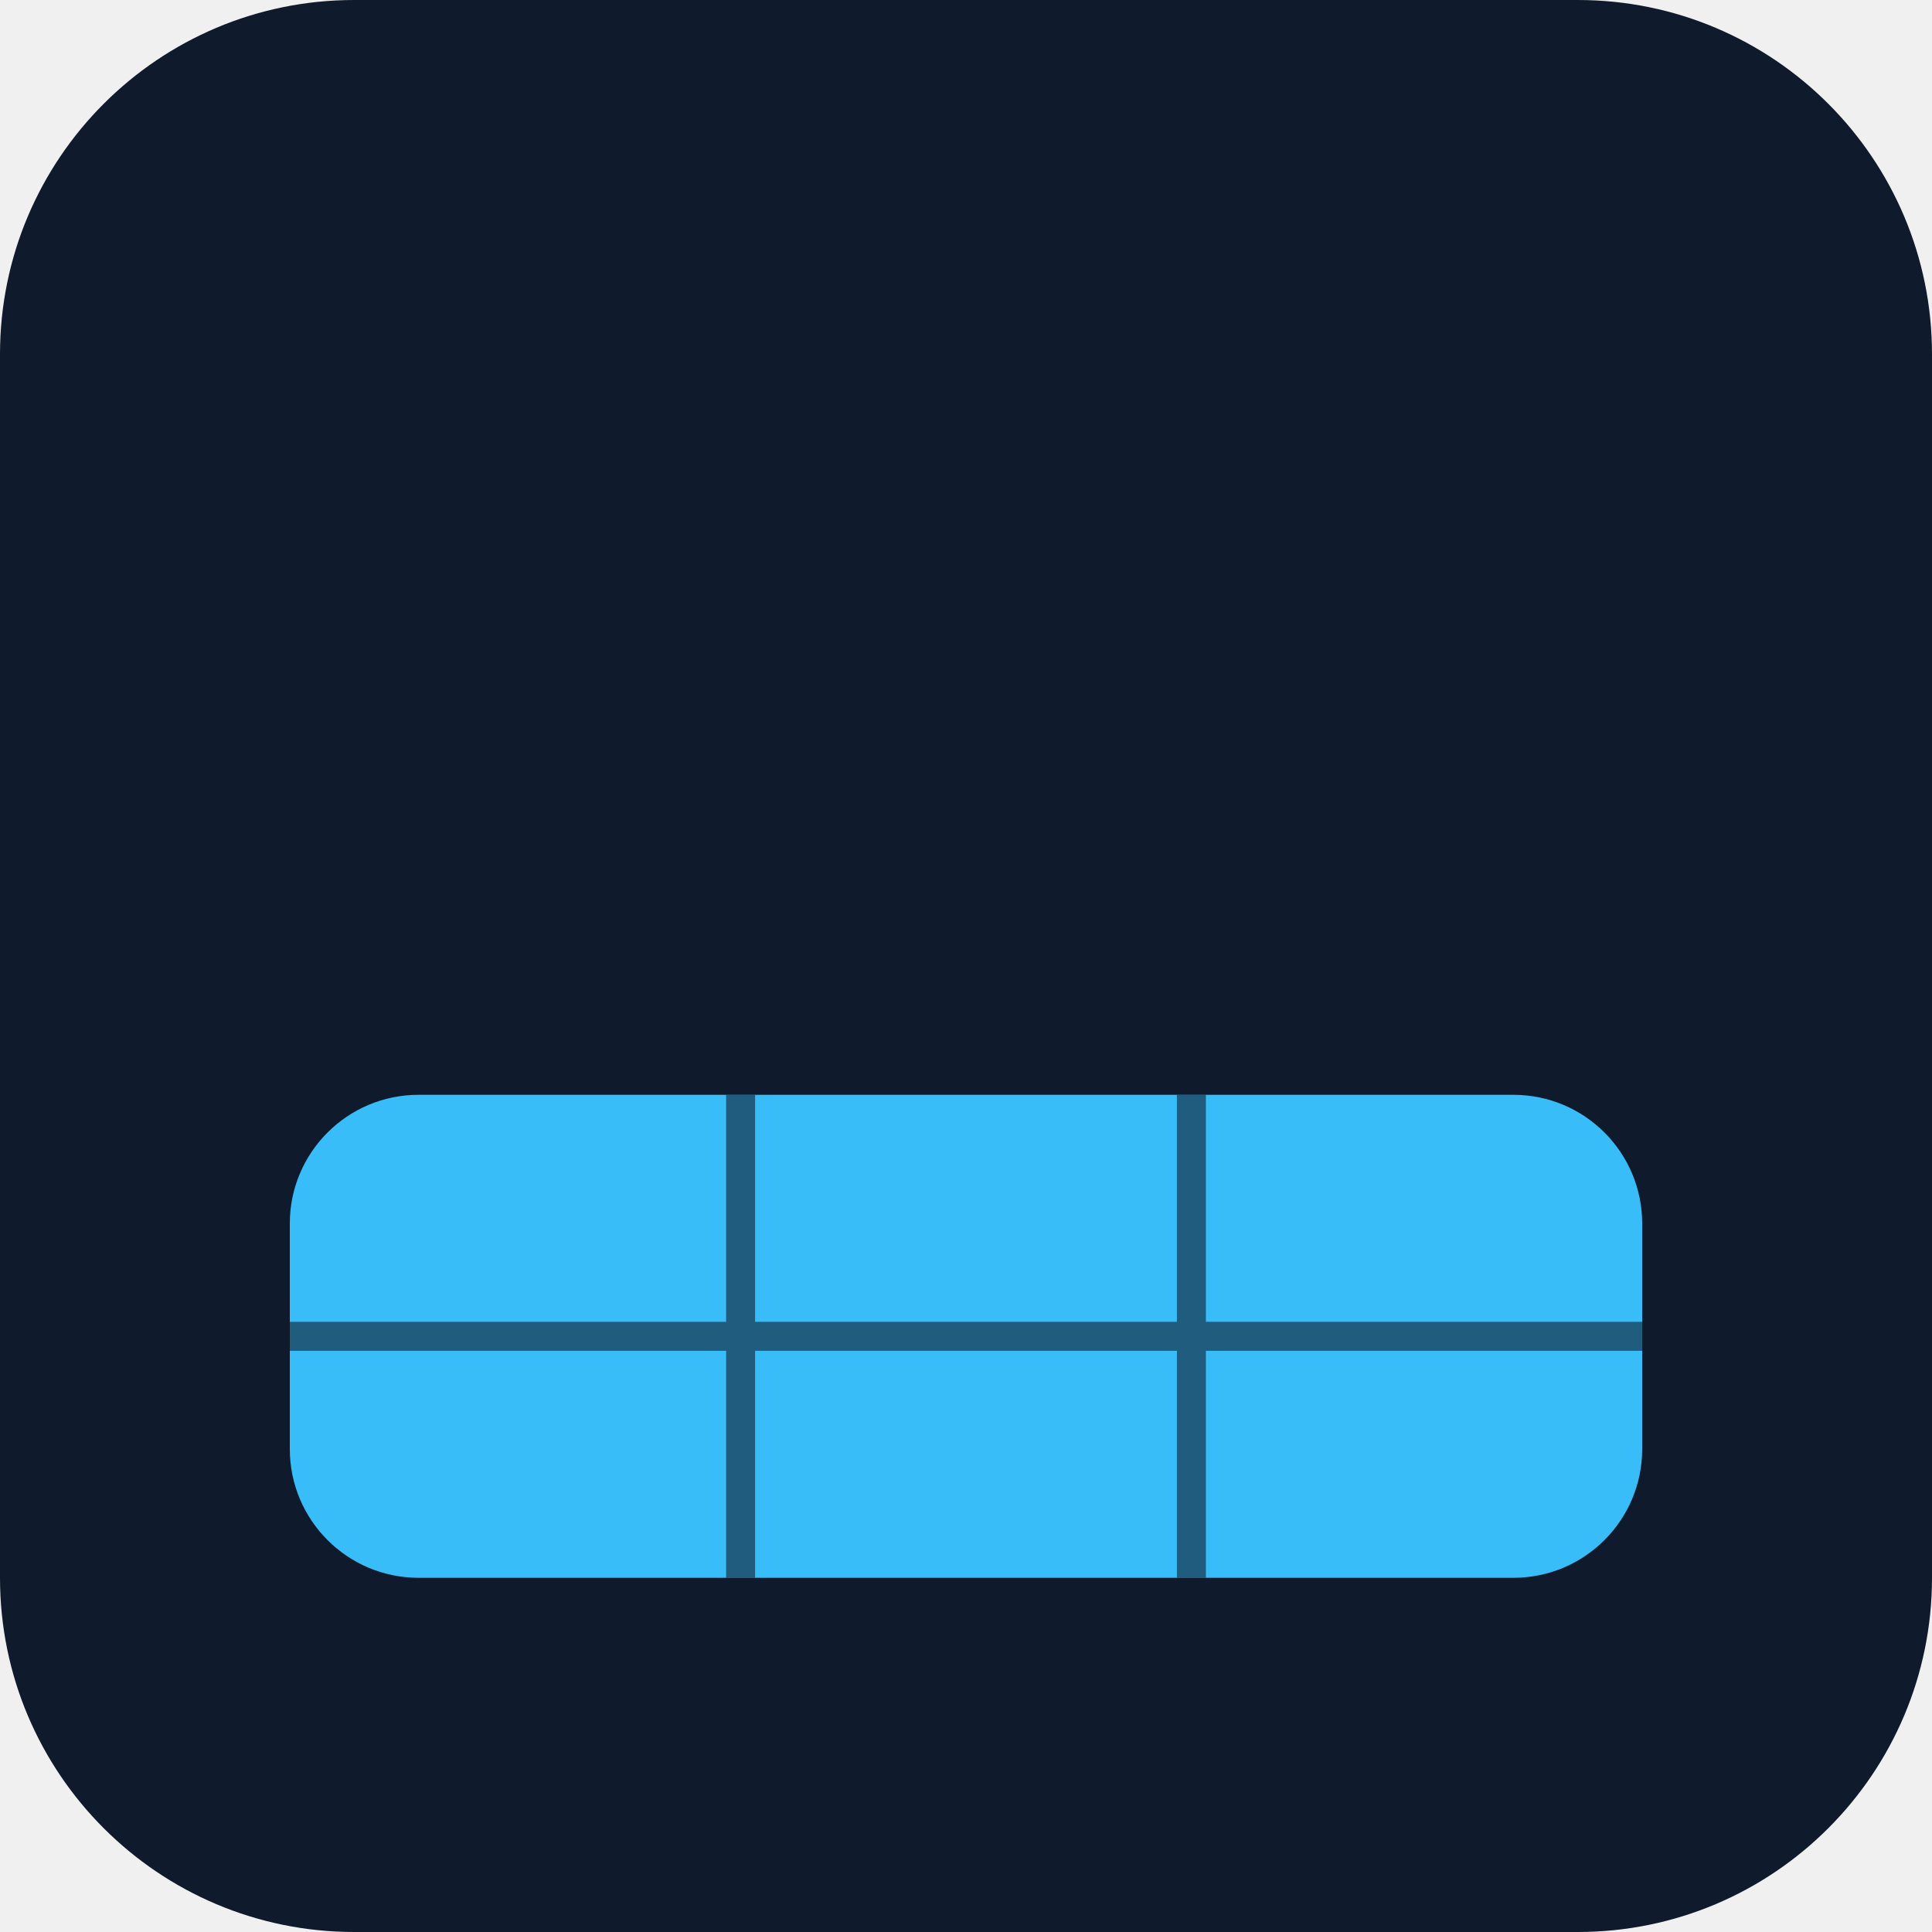
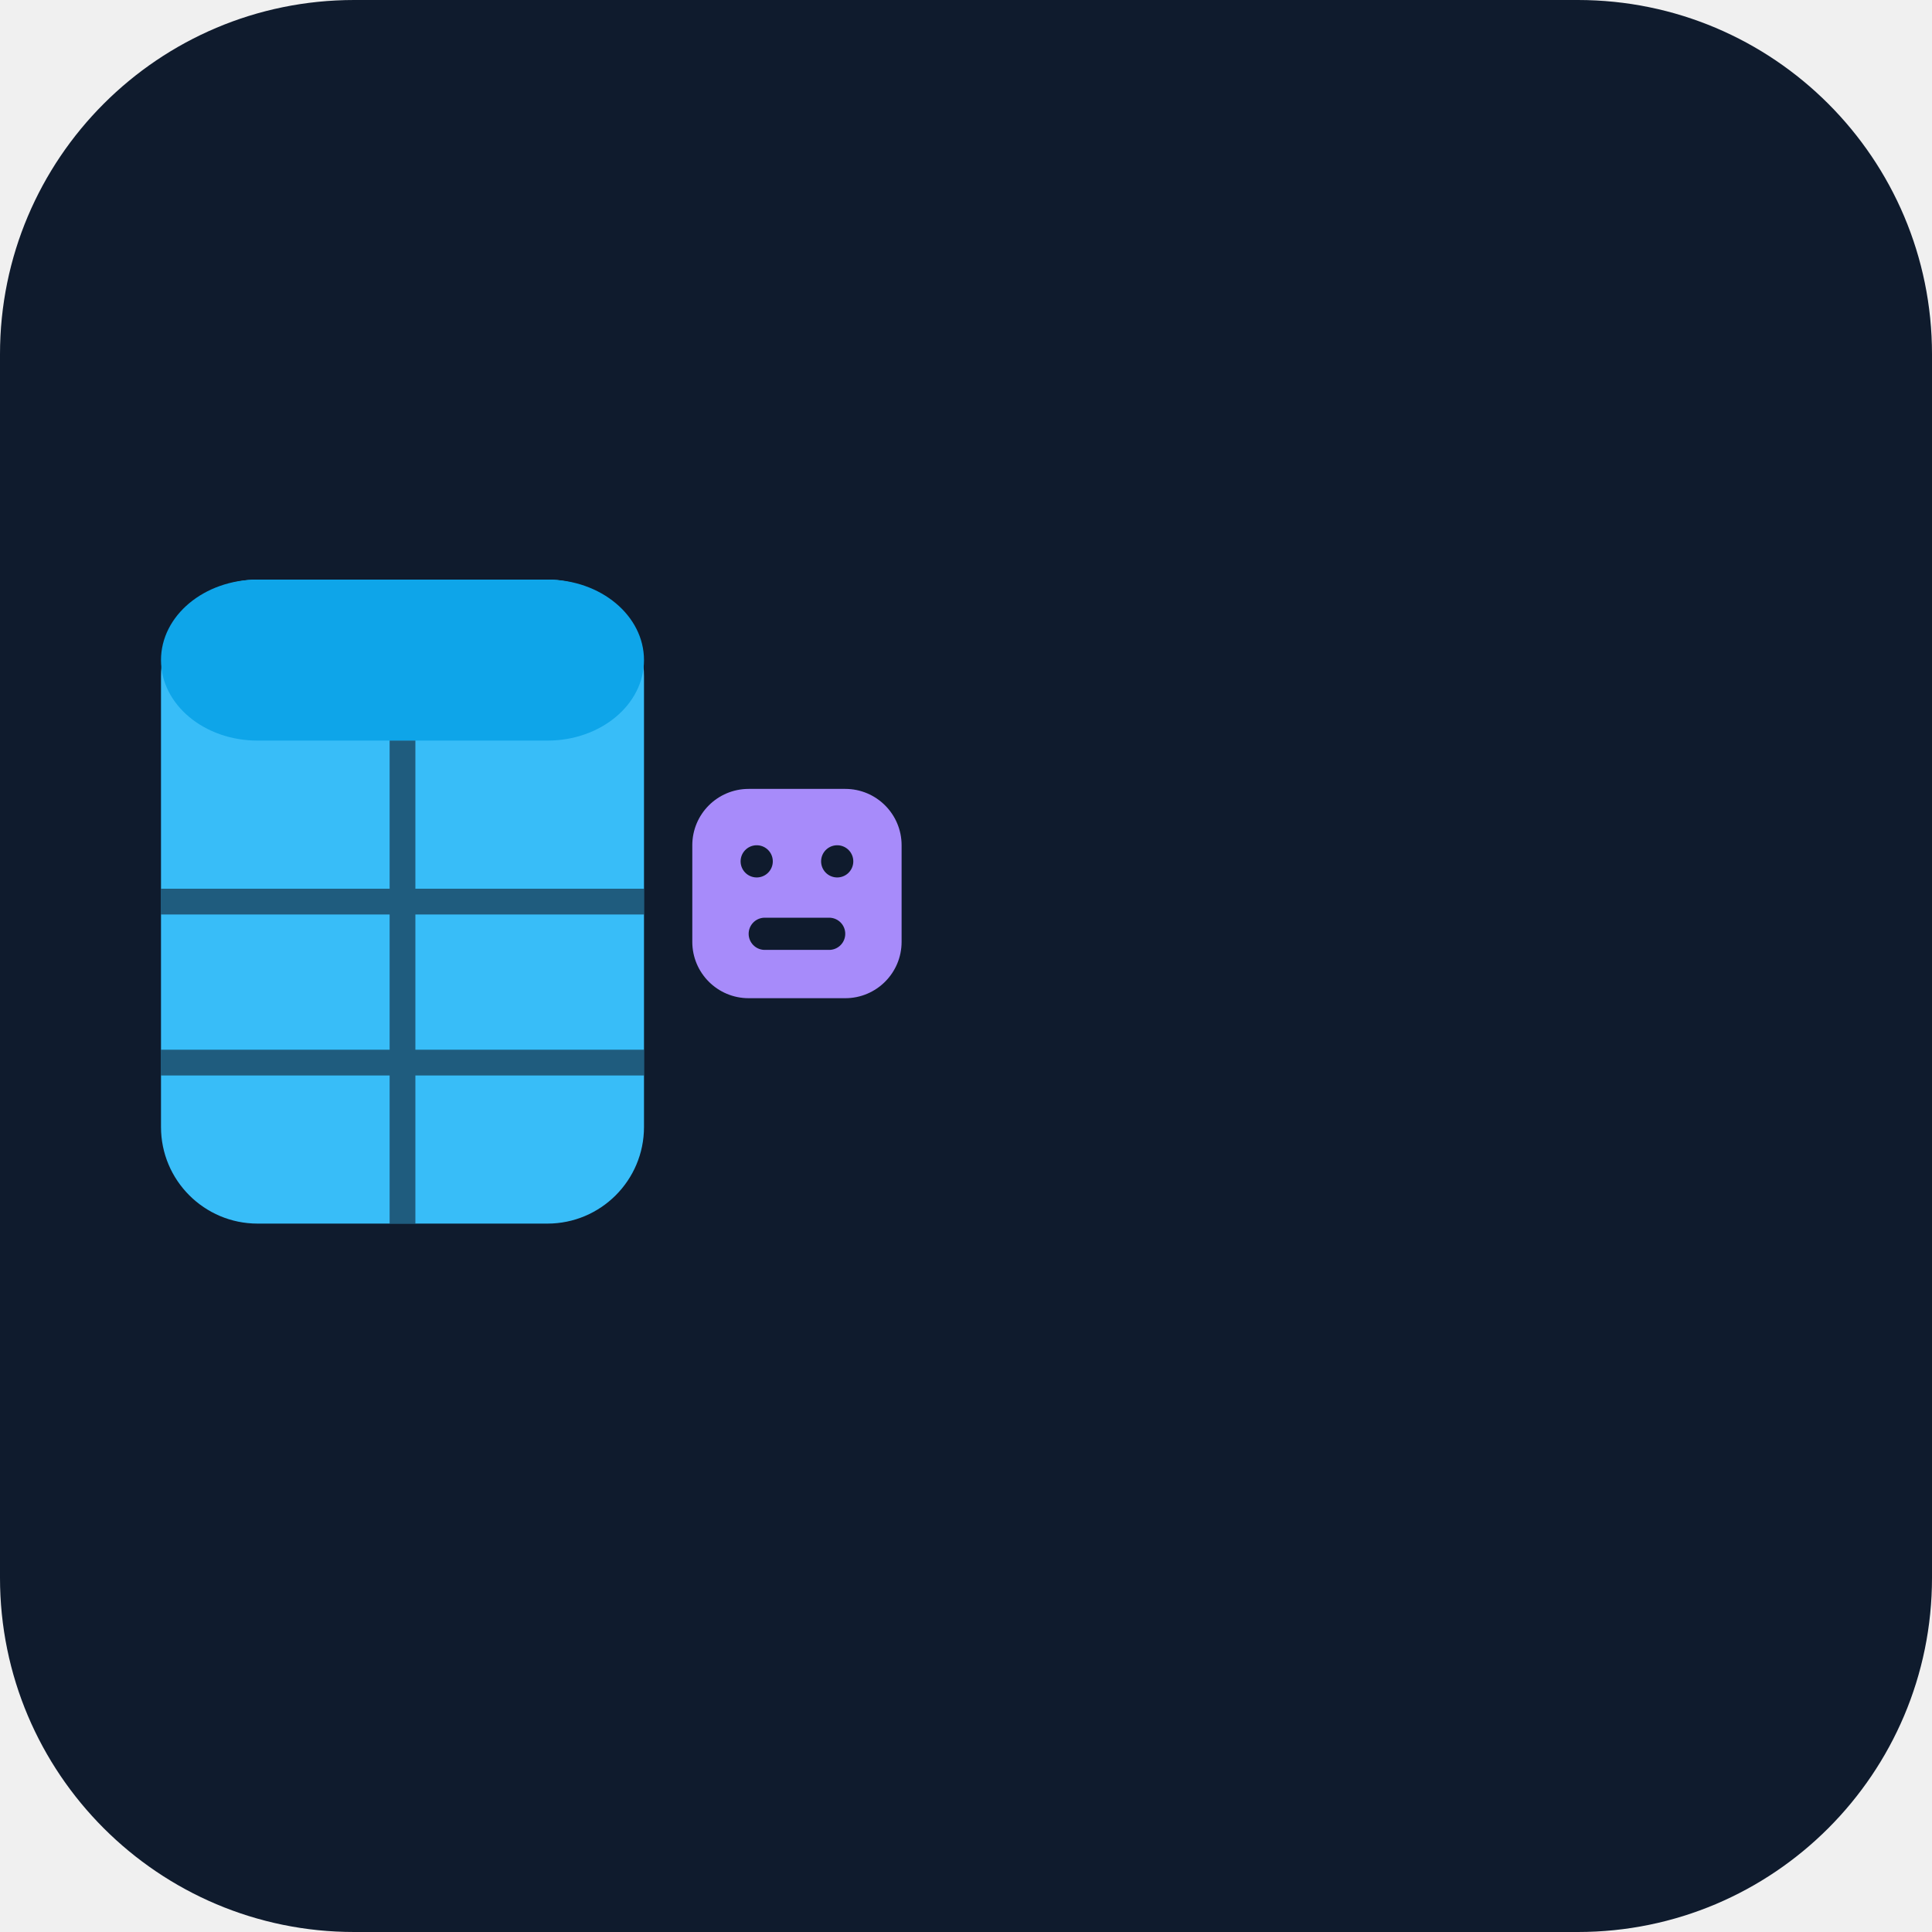
<svg xmlns="http://www.w3.org/2000/svg" viewBox="0 0 120 120" width="120" height="120" role="img">
-   <style>.d{animation:df 6s ease-in-out infinite}.l{opacity:0;animation:lf 6s ease-out infinite}.a{opacity:0;animation:af 6s ease-out infinite}.t{opacity:0;animation:tf 6s ease-out infinite}@keyframes df{0%,100%{opacity:.85}50%{opacity:1}}@keyframes lf{0%,20%{opacity:0}35%,100%{opacity:1}}@keyframes af{0%,35%{opacity:0}55%,100%{opacity:1}}@keyframes tf{0%,70%{opacity:0}82%,100%{opacity:1}}@media (prefers-reduced-motion:reduce){.d{animation:none}.l,.a,.t{animation:none;opacity:1}}</style>
+   <style>.q{animation:qf 6s ease-in-out infinite}.b{opacity:0;animation:bf 6s ease-out infinite}.t{opacity:0;animation:tf 6s ease-out infinite}.a{animation:af 6s ease-in-out infinite}@keyframes qf{0%,100%{opacity:.85}50%{opacity:1}}@keyframes af{0%,20%{opacity:.3}40%,100%{opacity:1}}@keyframes bf{0%,35%{opacity:0}55%,100%{opacity:1}}@keyframes tf{0%,70%{opacity:0}82%,100%{opacity:1}}@media (prefers-reduced-motion:reduce){.q,.a{animation:none}.b,.t{animation:none;opacity:1}}</style>
  <rect width="120" height="120" rx="22" fill="#0f1b2d" />
-   <g class="d">
-     <rect x="18" y="68" width="84" height="30" rx="8" fill="#38bdf8" />
-     <g stroke="#0f1b2d" stroke-width="1.8" opacity=".6">
-       <path d="M18 83 h84 M46 68 v30 M74 68 v30" />
+   <g class="q">
+     <g>
+       <rect x="10" y="36" width="30" height="40" rx="6" fill="#38bdf8" />
+       <rect x="10" y="36" width="30" height="10" rx="6" fill="#0ea5e9" />
+       <g stroke="#0f1b2d" stroke-width="1.6" opacity=".6">
+         <path d="M10 56 h30 M10 66 h30 M25 46 v30" />
+       </g>
    </g>
  </g>
-   <g class="l">
-     <rect x="56" y="55" width="8" height="13" fill="#9db0c3" />
-     <circle cx="60" cy="61" r="3.2" fill="#fb923c" />
+   <g class="a">
+     <g>
+       <rect x="43" y="49" width="13" height="13" rx="3.5" fill="#a78bfa" />
+       <g stroke="#0f1b2d" stroke-width="2" stroke-linecap="round">
+         <path d="M47 53.5 v0 M52 53.5 v0 M47.5 58 h4" />
+       </g>
+     </g>
  </g>
-   <g class="a">
-     <rect x="18" y="22" width="84" height="33" rx="8" fill="#a78bfa" />
-     <g fill="#0f1b2d">
-       <circle cx="48" cy="35" r="3.4" />
-       <circle cx="72" cy="35" r="3.4" />
+   <g transform="translate(-4 0)">
+     <g class="b">
+       <path d="M70 30 h32 a8 8 0 0 1 8 8 v26 a8 8 0 0 1 -8 8 h-18 l-9 9 v-9 h-5 a8 8 0 0 1 -8 -8 v-26 a8 8 0 0 1 8 -8 z" fill="#fb923c" />
+       <g stroke="#0f1b2d" stroke-width="3" stroke-linecap="round">
+         <path d="M76 42 h26 M76 51 h20 M76 60 h24" />
+       </g>
    </g>
-     <path d="M50 45 h20" stroke="#0f1b2d" stroke-width="3" stroke-linecap="round" />
  </g>
-   <g class="t">
-     <circle cx="100" cy="24" r="9" fill="#16a34a" />
-     <path d="M95.5 24 l3 3 l5 -6" stroke="#fff" stroke-width="2.4" fill="none" stroke-linecap="round" stroke-linejoin="round" />
+   <g transform="translate(-4 0)">
+     <g class="t">
+       <circle cx="100" cy="28" r="9" fill="#16a34a" />
+       <path d="M95.5 28 l3 3 l5 -6" stroke="#fff" stroke-width="2.4" fill="none" stroke-linecap="round" stroke-linejoin="round" />
+     </g>
  </g>
</svg>
